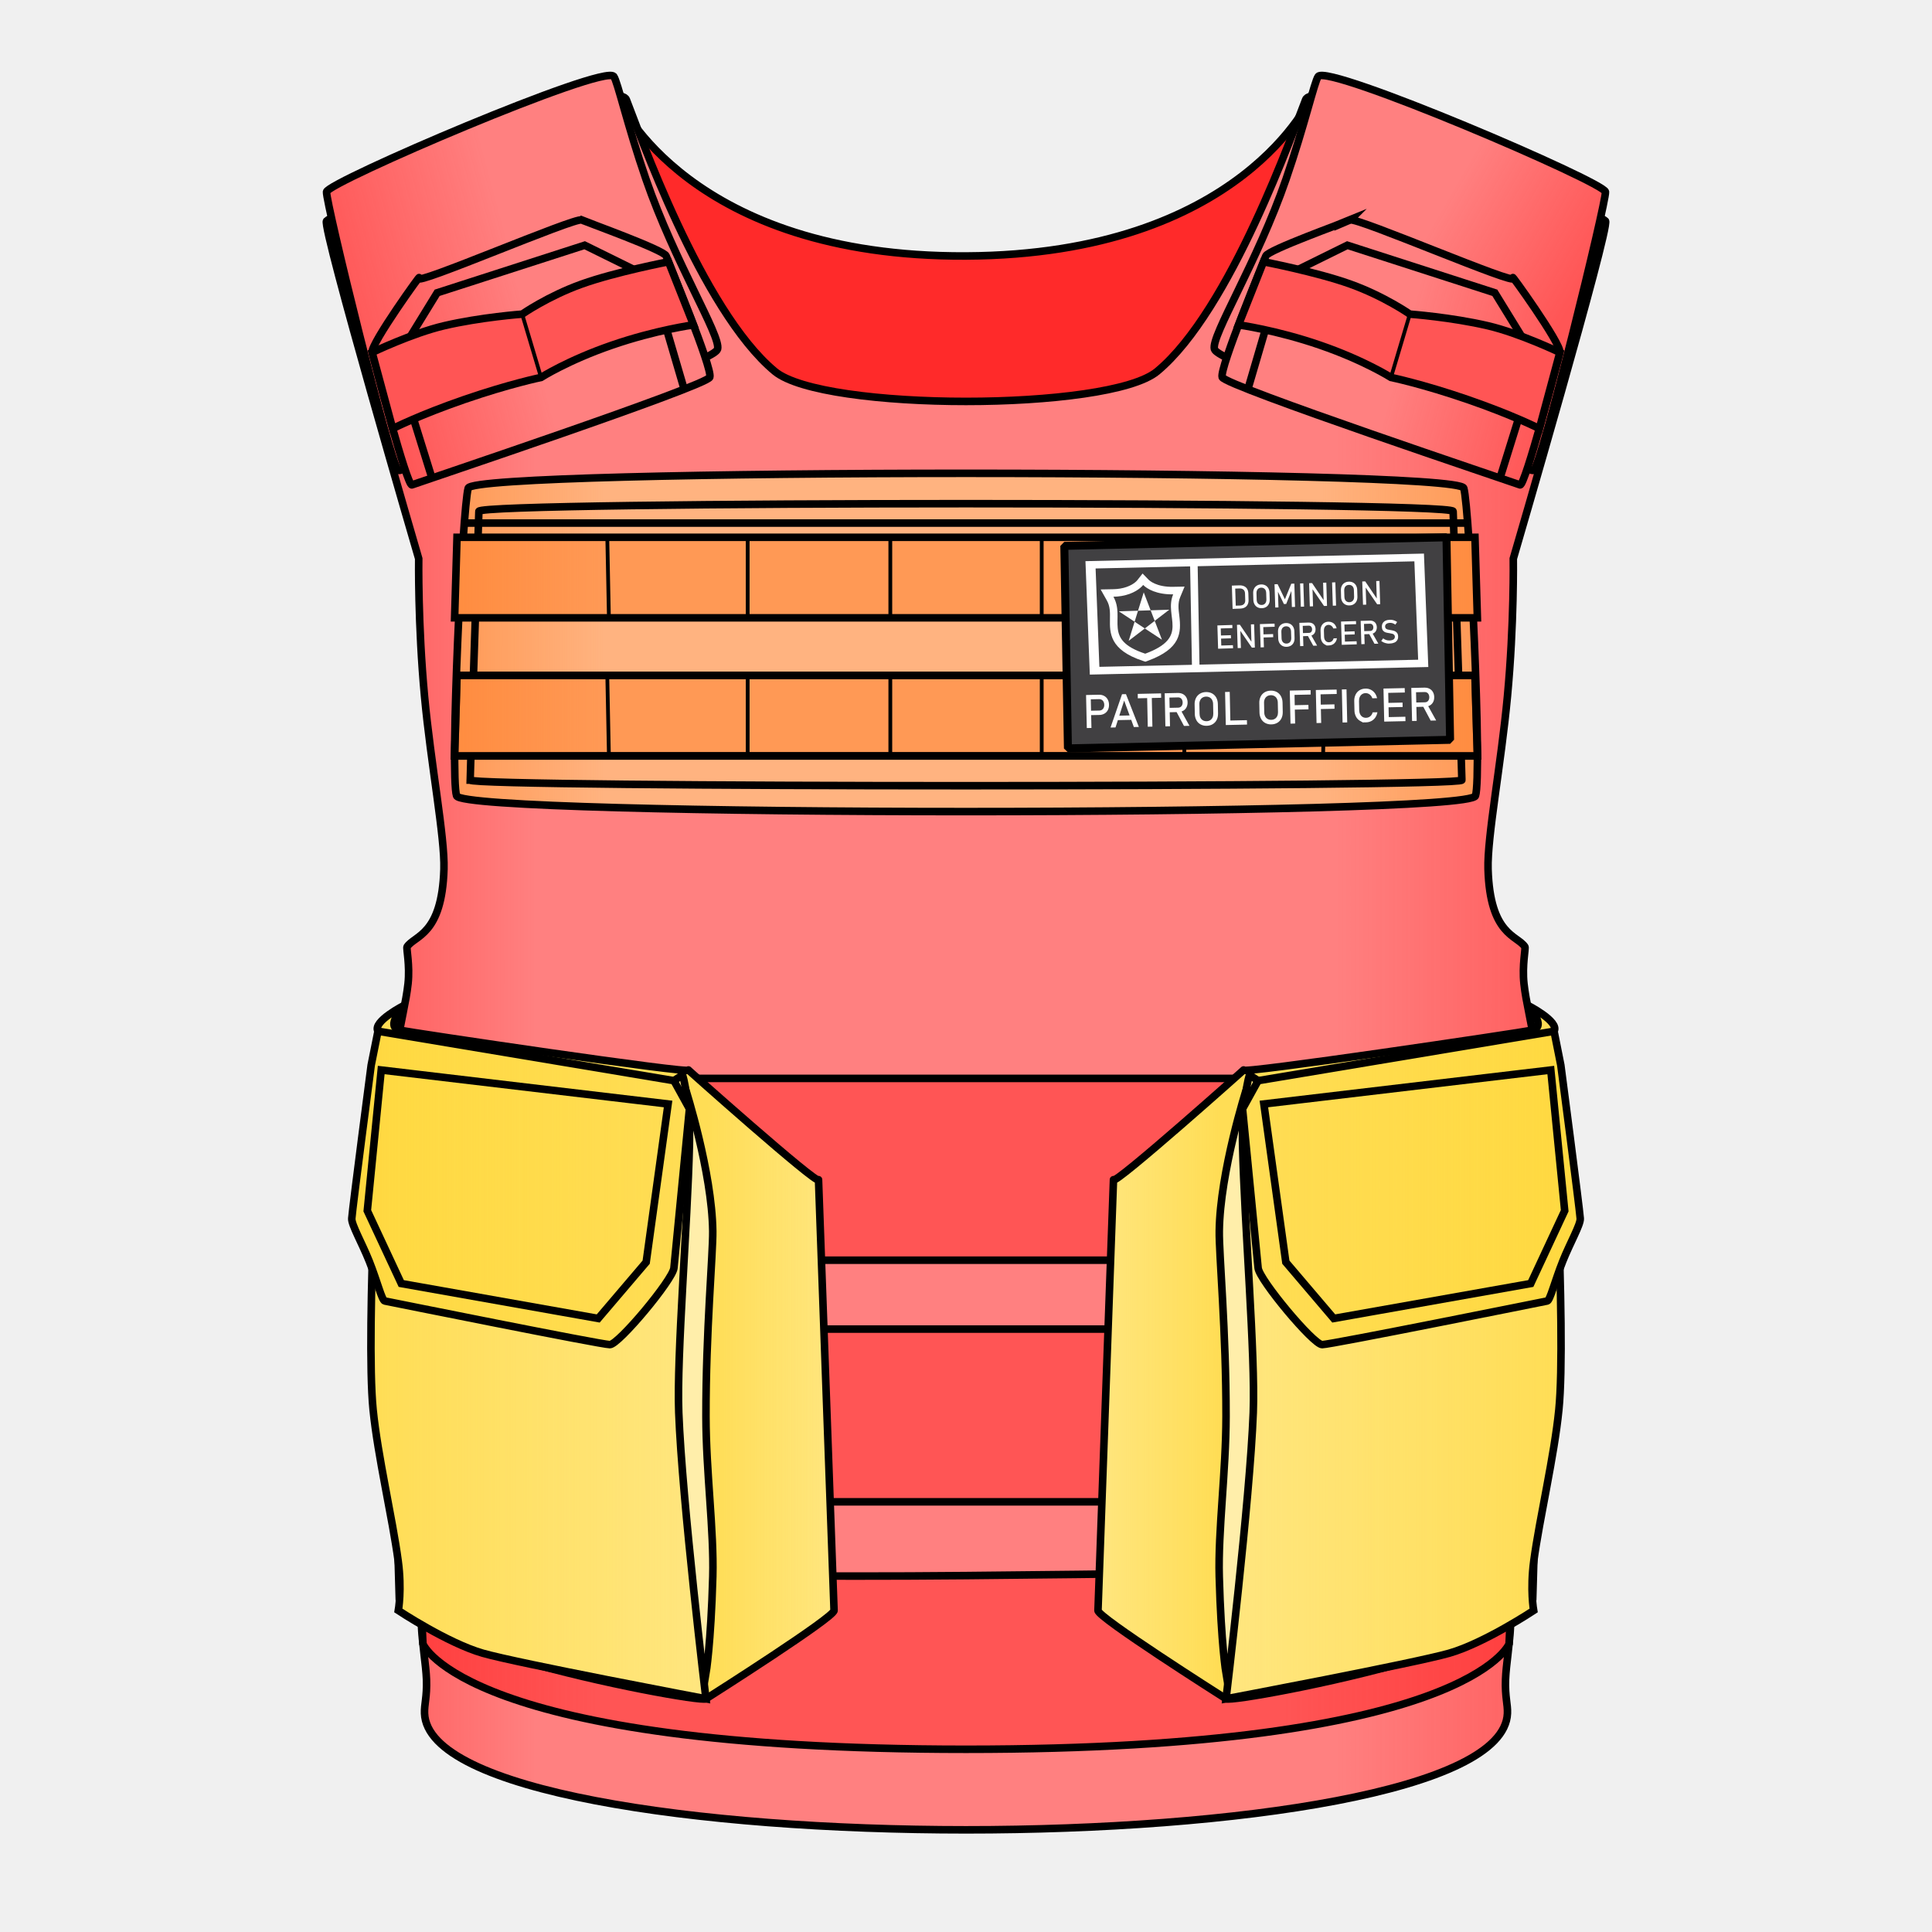
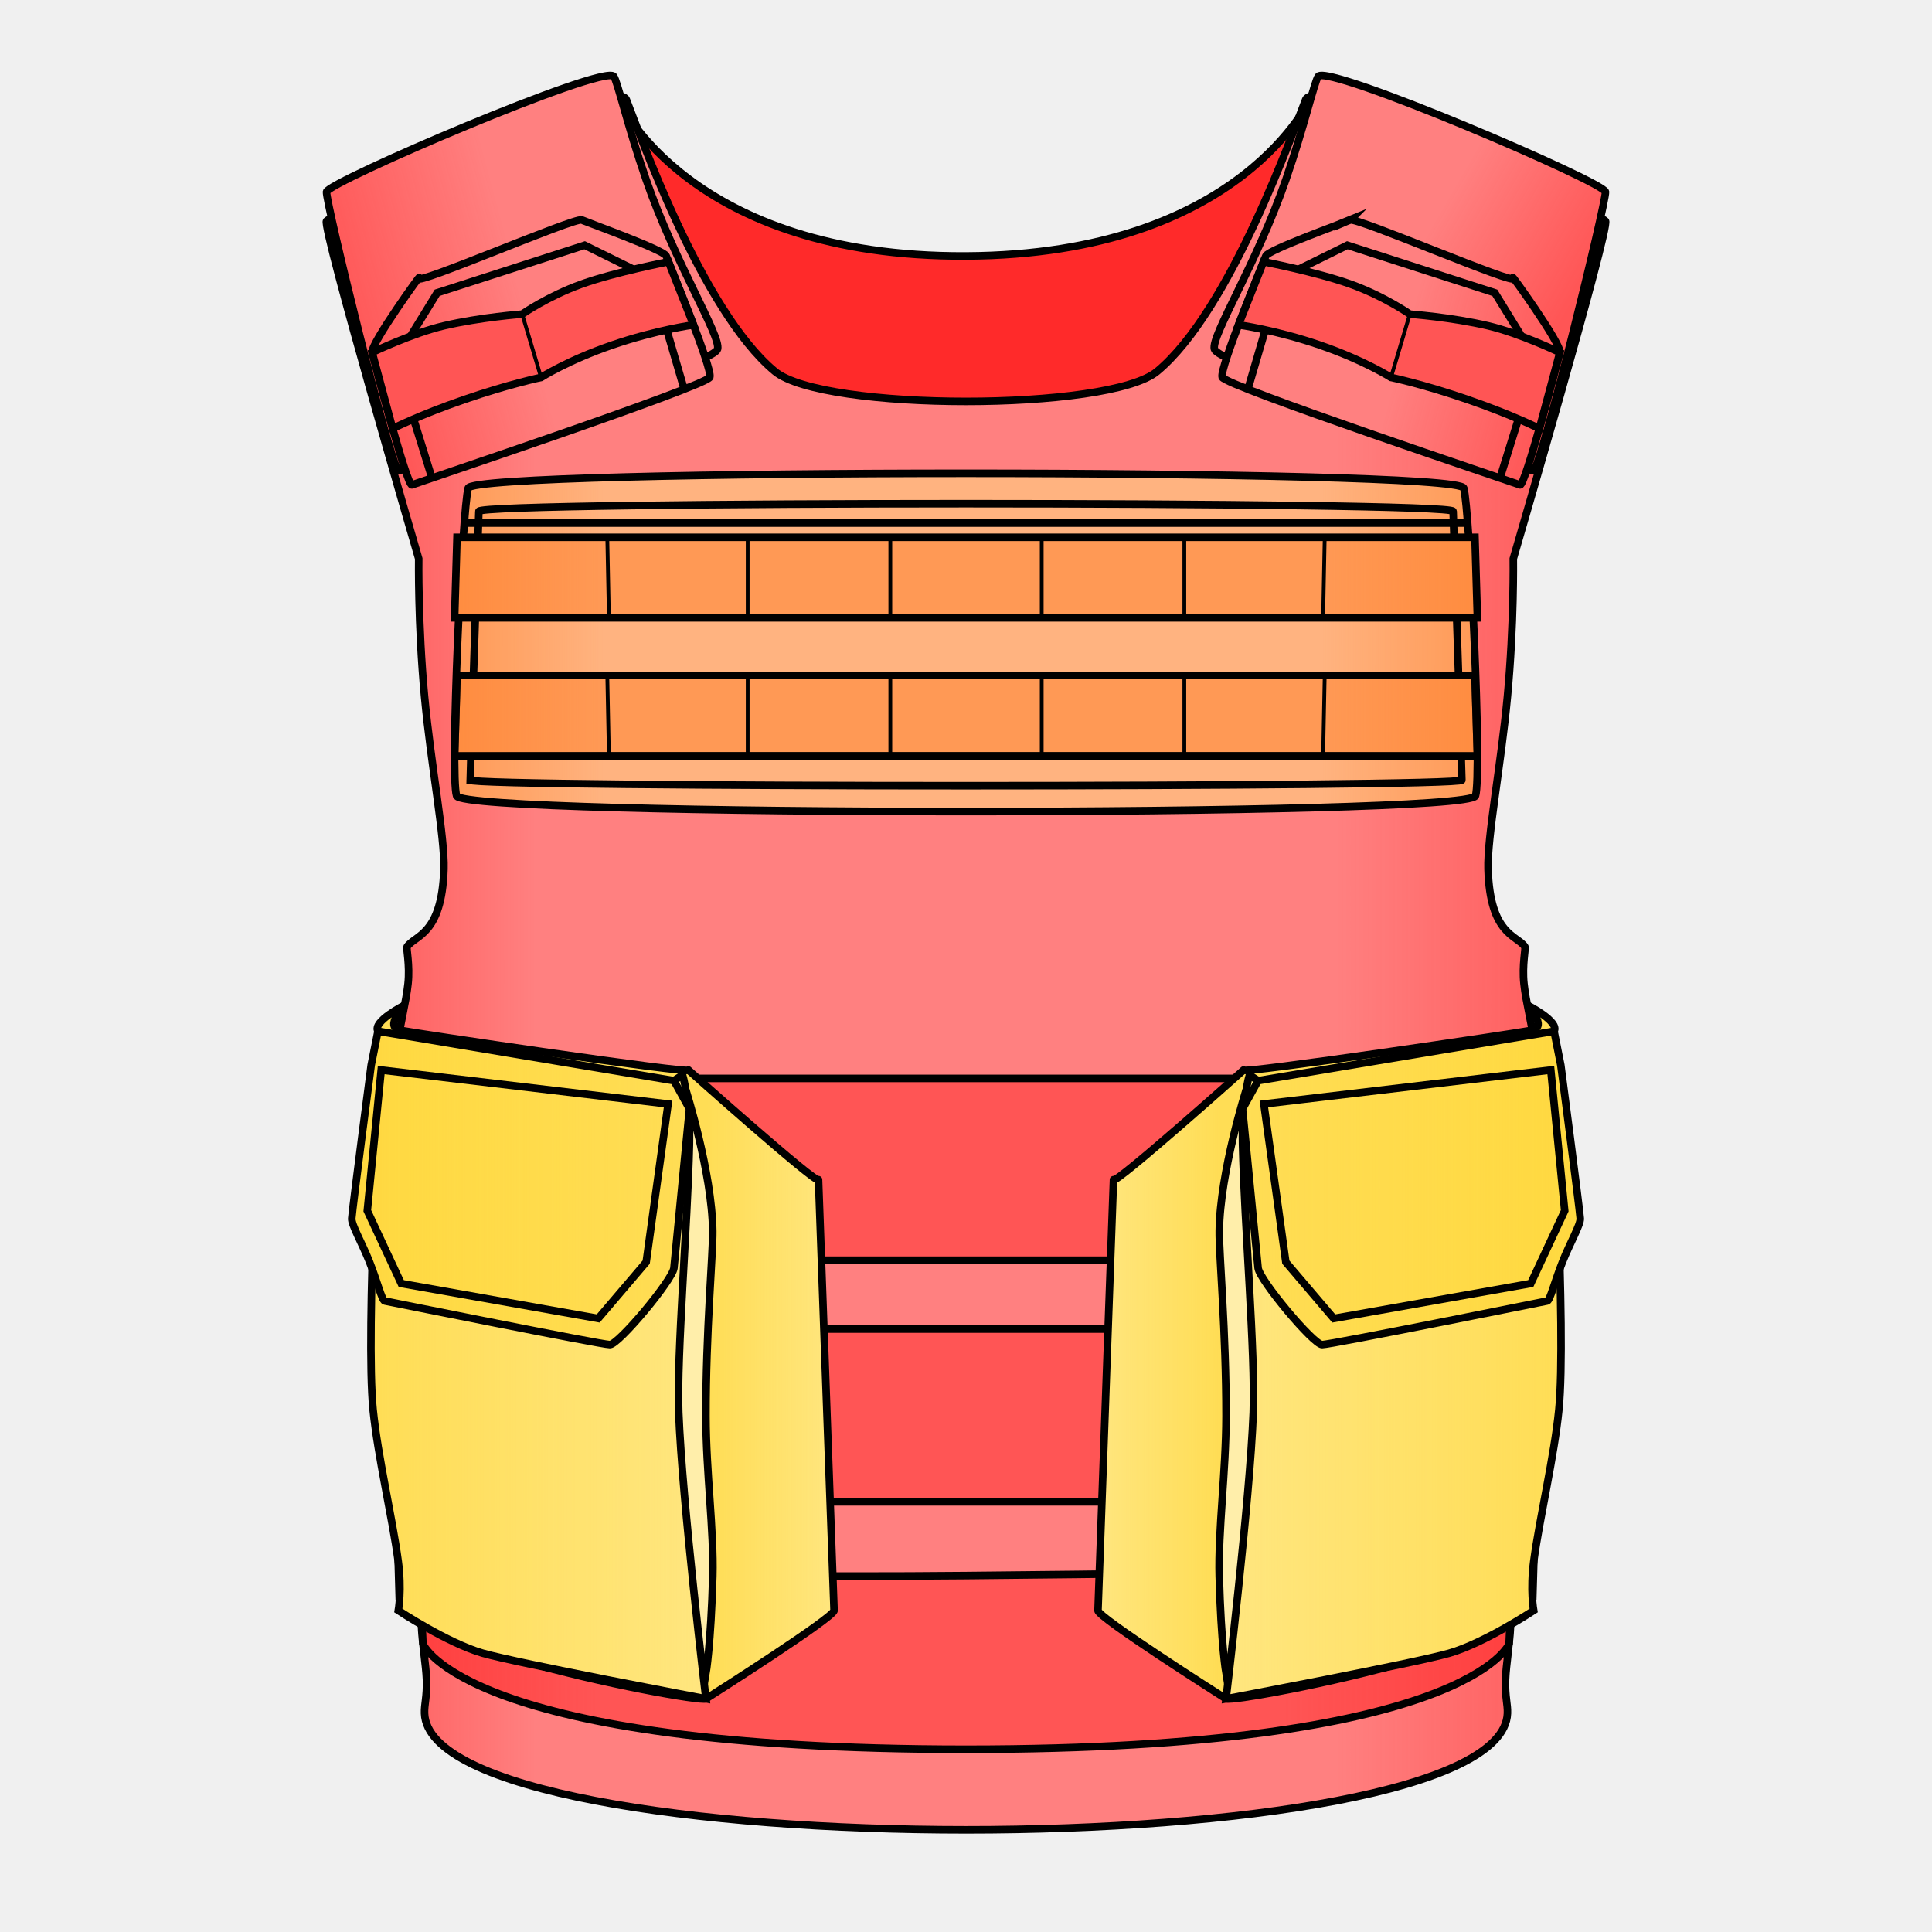
<svg xmlns="http://www.w3.org/2000/svg" xmlns:xlink="http://www.w3.org/1999/xlink" viewBox="0 0 256 256">
  <defs>
    <linearGradient id="innoGrad4">
      <stop offset="0" stop-color="#ff7f2a" stop-opacity=".502" />
      <stop offset=".148" stop-color="#ff7f2a" stop-opacity="0" />
      <stop offset=".846" stop-color="#ff7f2a" stop-opacity="0" />
      <stop offset="1" stop-color="#ff7f2a" stop-opacity=".502" />
    </linearGradient>
    <linearGradient id="innoGrad32">
      <stop offset="0" stop-color="#ffd42a" stop-opacity="0" />
      <stop offset="1" stop-color="#ffd42a" stop-opacity=".502" />
    </linearGradient>
    <linearGradient id="innoGrad22">
      <stop offset="0" stop-color="#ff2a2a" stop-opacity="0" />
      <stop offset="1" stop-color="#ff2a2a" stop-opacity=".502" />
    </linearGradient>
    <linearGradient id="innoGrad3">
      <stop offset="0" stop-color="#ffd42a" stop-opacity=".502" />
      <stop offset="1" stop-color="#ffd42a" stop-opacity="0" />
    </linearGradient>
    <linearGradient id="innoGrad2">
      <stop offset="0" stop-color="#ff2a2a" stop-opacity=".502" />
      <stop offset="1" stop-color="#ff2a2a" stop-opacity="0" />
    </linearGradient>
    <linearGradient id="innoGrad1">
      <stop offset="0" stop-color="#ff2a2a" stop-opacity=".502" />
      <stop offset=".165" stop-color="#ff2a2a" stop-opacity="0" />
      <stop offset=".788" stop-color="#ff2a2a" stop-opacity="0" />
      <stop offset="1" stop-color="#ff2a2a" stop-opacity=".502" />
    </linearGradient>
    <linearGradient id="linearGradient917" x1="42.743" x2="213.257" y1="127.593" y2="127.593" gradientUnits="userSpaceOnUse" xlink:href="#innoGrad1" />
    <linearGradient id="linearGradient944" x1="55.062" x2="200.932" y1="219.753" y2="219.753" gradientUnits="userSpaceOnUse" xlink:href="#innoGrad1" />
    <linearGradient id="linearGradient967" x1="42.764" x2="66.632" y1="36.169" y2="29.773" gradientUnits="userSpaceOnUse" xlink:href="#innoGrad2" />
    <linearGradient id="linearGradient998" x1="48.799" x2="69.431" y1="46.691" y2="41.163" gradientUnits="userSpaceOnUse" xlink:href="#innoGrad2" />
    <linearGradient id="linearGradient1021" x1="93.599" x2="111.016" y1="179.185" y2="179.185" gradientUnits="userSpaceOnUse" xlink:href="#innoGrad3" />
    <linearGradient id="linearGradient1044" x1="48.648" x2="94.119" y1="183.096" y2="183.096" gradientUnits="userSpaceOnUse" xlink:href="#innoGrad3" />
    <linearGradient id="linearGradient1067" x1="46.109" x2="91.869" y1="157.369" y2="157.369" gradientUnits="userSpaceOnUse" xlink:href="#innoGrad3" />
    <linearGradient id="linearGradient1090" x1="190.556" x2="208.897" y1="28.64" y2="39.229" gradientUnits="userSpaceOnUse" xlink:href="#innoGrad22" />
    <linearGradient id="linearGradient1121" x1="182.285" x2="202.978" y1="59.717" y2="65.262" gradientUnits="userSpaceOnUse" xlink:href="#innoGrad22" />
    <linearGradient id="linearGradient1144" x1="144.989" x2="161.638" y1="179.185" y2="179.185" gradientUnits="userSpaceOnUse" xlink:href="#innoGrad32" />
    <linearGradient id="linearGradient1175" x1="161.879" x2="207.352" y1="183.096" y2="183.096" gradientUnits="userSpaceOnUse" xlink:href="#innoGrad32" />
    <linearGradient id="linearGradient1206" x1="164.13" x2="209.893" y1="157.369" y2="157.369" gradientUnits="userSpaceOnUse" xlink:href="#innoGrad32" />
    <linearGradient id="linearGradient1229" x1="59.74" x2="196.265" y1="85.129" y2="85.129" gradientUnits="userSpaceOnUse" xlink:href="#innoGrad4" />
    <linearGradient id="linearGradient1256" x1="59.725" x2="196.276" y1="76.532" y2="76.532" gradientUnits="userSpaceOnUse" xlink:href="#innoGrad4" />
    <linearGradient id="linearGradient1288" x1="59.725" x2="196.276" y1="94.831" y2="94.831" gradientUnits="userSpaceOnUse" xlink:href="#innoGrad4" />
  </defs>
  <g>
    <path fill="#ff2a2a" stroke="#000" stroke-miterlimit="10" d="M82.049 13.346S71.126 58.046 128 56.79c56.875-1.256 45.774-44.038 45.774-44.038S164.687 33.737 128 33.919c-36.682.185-45.951-20.573-45.951-20.573z" />
  </g>
  <g>
    <path fill="#ff8080" d="M56.254 227.032c-.047-1.213.34-2.159.257-4.504-.063-1.853-.593-4.908-.676-7.333-.52-15.583-1.356-42.29-3.451-62.226-1.273-12.088 1.146-17.646 1.685-22.626.263-2.448-.252-4.706-.129-4.891 1.029-1.54 4.622-1.519 4.885-10.283.128-4.231-1.737-13.951-2.571-22.886-.895-9.584-.772-18.26-.772-18.26S42.626 30.052 43.266 29.28c.642-.769 38.235-19.808 39.732-16.07 1.543 3.854 9.9 27.901 19.673 36.002 6.397 5.304 44.255 5.304 50.658 0 9.77-8.101 18.127-32.148 19.674-36.002 1.498-3.738 39.089 15.301 39.73 16.07.646.772-12.214 44.744-12.214 44.744s.124 8.676-.777 18.26c-.833 8.935-2.693 18.655-2.568 22.886.259 8.765 3.856 8.743 4.884 10.283.125.185-.389 2.443-.125 4.891.538 4.98 2.954 10.538 1.687 22.626-2.102 19.936-2.935 46.643-3.457 62.226-.083 2.425-.61 5.48-.672 7.333-.085 2.345.307 3.291.252 4.504-.808 20.582-142.682 20.564-143.489-.001z" />
    <path fill="url(#linearGradient917)" stroke="#000" stroke-miterlimit="10" d="M56.254 227.032c-.047-1.213.34-2.159.257-4.504-.063-1.853-.593-4.908-.676-7.333-.52-15.583-1.356-42.29-3.451-62.226-1.273-12.088 1.146-17.646 1.685-22.626.263-2.448-.252-4.706-.129-4.891 1.029-1.54 4.622-1.519 4.885-10.283.128-4.231-1.737-13.951-2.571-22.886-.895-9.584-.772-18.26-.772-18.26S42.626 30.052 43.266 29.28c.642-.769 38.235-19.808 39.732-16.07 1.543 3.854 9.9 27.901 19.673 36.002 6.397 5.304 44.255 5.304 50.658 0 9.77-8.101 18.127-32.148 19.674-36.002 1.498-3.738 39.089 15.301 39.73 16.07.646.772-12.214 44.744-12.214 44.744s.124 8.676-.777 18.26c-.833 8.935-2.693 18.655-2.568 22.886.259 8.765 3.856 8.743 4.884 10.283.125.185-.389 2.443-.125 4.891.538 4.98 2.954 10.538 1.687 22.626-2.102 19.936-2.935 46.643-3.457 62.226-.083 2.425-.61 5.48-.672 7.333-.085 2.345.307 3.291.252 4.504-.808 20.582-142.682 20.564-143.489-.001z" />
    <path fill="#f55" stroke="#000" stroke-miterlimit="10" d="M92.458 142.894h71.088v24.089H92.458zM95.726 176.11h64.549V199H95.726z" />
    <path fill="#f55" d="M128 231.789c-66.474 0-71.957-13.967-71.957-13.967l-.457-10.08s31.527 1.419 72.414 1.031c40.887-.39 72.409-1.031 72.409-1.031l-.448 10.08s-5.49 13.967-71.961 13.967z" />
    <path fill="url(#linearGradient944)" stroke="#000" stroke-miterlimit="10" d="M128 231.789c-66.474 0-71.957-13.967-71.957-13.967l-.457-10.08s31.527 1.419 72.414 1.031c40.887-.39 72.409-1.031 72.409-1.031l-.448 10.08s-5.49 13.967-71.961 13.967z" />
    <path fill="#ff8080" d="M43.267 25.422c-.128 1.289 8.487 36.39 9.516 36.902.575.29 12.304-4.712 23.015-8.486 8.425-2.968 18.946-6.339 19.285-7.584.472-1.726-5.686-11.486-9.487-22.498-2.437-7.051-3.768-12.983-4.27-13.631-1.283-1.674-37.93 14.013-38.059 15.297z" />
    <path fill="url(#linearGradient967)" stroke="#000" stroke-miterlimit="10" d="M43.267 25.422c-.128 1.289 8.487 36.39 9.516 36.902.575.29 12.304-4.712 23.015-8.486 8.425-2.968 18.946-6.339 19.285-7.584.472-1.726-5.686-11.486-9.487-22.498-2.437-7.051-3.768-12.983-4.27-13.631-1.283-1.674-37.93 14.013-38.059 15.297z" />
    <path fill="#ff8080" d="M77.083 29.149c.908.388 10.909 3.985 11.187 4.762.277.771 6.174 14.912 5.785 16.07-.388 1.158-38.829 14.015-39.475 14.27-.641.259-5.012-16.456-5.27-17.549-.256-1.093 6.881-10.965 6.171-9.834-.706 1.129 20.695-8.1 21.602-7.719z" />
    <path fill="url(#linearGradient998)" stroke="#000" stroke-miterlimit="10" d="M77.083 29.149c.908.388 10.909 3.985 11.187 4.762.277.771 6.174 14.912 5.785 16.07-.388 1.158-38.829 14.015-39.475 14.27-.641.259-5.012-16.456-5.27-17.549-.256-1.093 6.881-10.965 6.171-9.834-.706 1.129 20.695-8.1 21.602-7.719z" />
    <path fill="none" stroke="#000" stroke-miterlimit="10" d="M57.236 63.344l-4.839-15.549 5.53-8.999 19.543-6.3 8.871 4.372 4.315 14.707" />
    <path fill="#f55" stroke="#000" stroke-miterlimit="10" d="M49.311 46.702l2.721 10.089s3.5-1.784 9.494-3.852c5.995-2.067 10.165-2.927 10.165-2.927s3.537-2.258 9.379-4.272c5.843-2.017 10.821-2.691 10.821-2.691l-3.312-8.363s-7.024 1.353-11.496 2.953c-4.471 1.599-7.894 3.985-7.894 3.985s-5.507.405-10.365 1.545c-4.187.98-9.513 3.533-9.513 3.533z" />
    <path fill="none" stroke="#000" stroke-miterlimit="10" stroke-width=".5" d="M69.19 41.624l2.501 8.388" />
    <path fill="#ffe680" d="M52.911 211.986l1.029 2.055s6.416 3.427 14.916 5.917c10.743 3.148 24.146 5.486 24.687 5.143.961-.614 17.004-10.806 16.973-11.701-.036-.894-2.09-57.991-2.058-57.085.032.899-17.958-15.146-17.228-14.529.728.615-36.968-4.989-38.263-5.285-2.055-.473.651-3.319.651-3.319s-4.306 2.176-3.533 3.462c.769 1.284 2.826 75.342 2.826 75.342z" />
    <path fill="url(#linearGradient1021)" stroke="#000" stroke-linejoin="bevel" stroke-miterlimit="10" d="M52.911 211.986l1.029 2.055s6.416 3.427 14.916 5.917c10.743 3.148 24.146 5.486 24.687 5.143.961-.614 17.004-10.806 16.973-11.701-.036-.894-2.09-57.991-2.058-57.085.032.899-17.958-15.146-17.228-14.529.728.615-36.968-4.989-38.263-5.285-2.055-.473.651-3.319.651-3.319s-4.306 2.176-3.533 3.462c.769 1.284 2.826 75.342 2.826 75.342z" />
    <path fill="#fea" stroke="#000" stroke-miterlimit="10" d="M90.861 144.375s3.479 10.901 3.583 18.754c.035 2.991-.918 13.341-.902 24.558.011 7.346 1.074 15.134.907 21.213-.25 8.996-.907 12.861-.907 12.861l-7.92-28.42z" />
    <path fill="#ffe680" d="M89.299 143.195l1.156-.766s1.03 3.652.899 9.257c-.248 10.688-1.699 27.82-1.415 35.484.439 11.689 3.602 37.93 3.602 37.93s-24.905-4.7-29.573-6.042c-4.669-1.342-11.187-5.659-11.187-5.659s.495-2.751-.019-6.558c-.763-5.691-2.708-13.892-3.325-20.053-1.027-10.287 1.03-45.787 1.03-45.787z" />
    <path fill="url(#linearGradient1044)" stroke="#000" stroke-miterlimit="10" d="M89.299 143.195l1.156-.766s1.03 3.652.899 9.257c-.248 10.688-1.699 27.82-1.415 35.484.439 11.689 3.602 37.93 3.602 37.93s-24.905-4.7-29.573-6.042c-4.669-1.342-11.187-5.659-11.187-5.659s.495-2.751-.019-6.558c-.763-5.691-2.708-13.892-3.325-20.053-1.027-10.287 1.03-45.787 1.03-45.787z" />
    <path fill="#fd5" d="M89.299 143.195l-39.215-6.553-.901 4.497s-2.443 18.646-2.571 20.318c-.063.79 1.362 3.269 2.314 5.657 1.058 2.651 1.671 5.191 2.058 5.274.728.143 28.671 5.781 29.829 5.781 1.158 0 8.335-8.589 8.487-10.159.15-1.561 2.056-21.084 2.056-21.084z" />
    <path fill="url(#linearGradient1067)" stroke="#000" stroke-miterlimit="10" d="M89.299 143.195l-39.215-6.553-.901 4.497s-2.443 18.646-2.571 20.318c-.063.79 1.362 3.269 2.314 5.657 1.058 2.651 1.671 5.191 2.058 5.274.728.143 28.671 5.781 29.829 5.781 1.158 0 8.335-8.589 8.487-10.159.15-1.561 2.056-21.084 2.056-21.084z" />
-     <path fill="none" stroke="#000" stroke-miterlimit="10" d="M48.669 160.428l4.5 9.646 26.098 4.629 6.355-7.459 2.903-20.96-38.012-4.501z" />
+     <path fill="none" stroke="#000" stroke-miterlimit="10" d="M79.267 174.703l6.355-7.459 2.903-20.96-38.012-4.501-1.844 18.645 4.5 9.646z" />
    <path fill="#ff8080" d="M212.732 25.422c.129 1.289-8.489 36.39-9.518 36.902-.573.29-12.301-4.712-23.014-8.486-8.428-2.968-18.943-6.339-19.284-7.584-.471-1.726 5.686-11.486 9.486-22.498 2.438-7.051 3.77-12.983 4.272-13.631 1.287-1.674 37.93 14.013 38.058 15.297z" />
    <path fill="url(#linearGradient1090)" stroke="#000" stroke-miterlimit="10" d="M212.732 25.422c.129 1.289-8.489 36.39-9.518 36.902-.573.29-12.301-4.712-23.014-8.486-8.428-2.968-18.943-6.339-19.284-7.584-.471-1.726 5.686-11.486 9.486-22.498 2.438-7.051 3.77-12.983 4.272-13.631 1.287-1.674 37.93 14.013 38.058 15.297z" />
    <path fill="#ff8080" d="M178.915 29.149c-.907.388-10.902 3.985-11.186 4.762-.283.771-6.169 14.912-5.783 16.07.382 1.158 38.829 14.015 39.469 14.27.643.259 5.021-16.456 5.272-17.549.262-1.093-6.876-10.965-6.168-9.834.707 1.129-20.698-8.1-21.604-7.719z" />
    <path fill="url(#linearGradient1121)" stroke="#000" stroke-miterlimit="10" d="M178.915 29.149c-.907.388-10.902 3.985-11.186 4.762-.283.771-6.169 14.912-5.783 16.07.382 1.158 38.829 14.015 39.469 14.27.643.259 5.021-16.456 5.272-17.549.262-1.093-6.876-10.965-6.168-9.834.707 1.129-20.698-8.1-21.604-7.719z" />
    <path fill="none" stroke="#000" stroke-miterlimit="10" d="M198.759 63.344l4.846-15.549-5.534-8.999-19.542-6.3-8.865 4.372-4.313 14.707" />
    <path fill="#f55" stroke="#000" stroke-miterlimit="10" d="M206.688 46.702l-2.716 10.089s-3.499-1.784-9.501-3.852c-5.995-2.067-10.16-2.927-10.16-2.927s-3.535-2.258-9.382-4.272c-5.845-2.017-10.82-2.691-10.82-2.691l3.313-8.363s7.023 1.353 11.493 2.953c4.476 1.599 7.896 3.985 7.896 3.985s5.504.405 10.362 1.545c4.189.98 9.515 3.533 9.515 3.533z" />
    <path fill="none" stroke="#000" stroke-miterlimit="10" stroke-width=".5" d="M186.812 41.624l-2.501 8.388" />
    <path fill="#ffe680" d="M203.091 211.986l-1.033 2.055s-6.412 3.427-14.916 5.917c-10.746 3.148-24.147 5.486-24.686 5.143-.965-.614-17.004-10.806-16.967-11.701.028-.894 2.082-57.991 2.054-57.085-.027.899 17.955-15.146 17.229-14.529-.725.615 36.962-4.989 38.264-5.285 2.059-.473-.652-3.319-.652-3.319s4.305 2.176 3.536 3.462c-.773 1.284-2.829 75.342-2.829 75.342z" />
    <path fill="url(#linearGradient1144)" stroke="#000" stroke-linejoin="bevel" stroke-miterlimit="10" d="M203.091 211.986l-1.033 2.055s-6.412 3.427-14.916 5.917c-10.746 3.148-24.147 5.486-24.686 5.143-.965-.614-17.004-10.806-16.967-11.701.028-.894 2.082-57.991 2.054-57.085-.027.899 17.955-15.146 17.229-14.529-.725.615 36.962-4.989 38.264-5.285 2.059-.473-.652-3.319-.652-3.319s4.305 2.176 3.536 3.462c-.773 1.284-2.829 75.342-2.829 75.342z" />
    <path fill="#fea" stroke="#000" stroke-miterlimit="10" d="M165.137 144.375s-3.479 10.901-3.576 18.754c-.046 2.991.913 13.341.896 24.558-.012 7.346-1.067 15.134-.9 21.213.245 8.996.9 12.861.9 12.861l7.924-28.42z" />
    <path fill="#ffe680" d="M166.705 143.195l-1.157-.766s-1.032 3.652-.904 9.257c.251 10.688 1.704 27.82 1.418 35.484-.443 11.689-3.605 37.93-3.605 37.93s24.905-4.7 29.578-6.042c4.666-1.342 11.181-5.659 11.181-5.659s-.494-2.751.018-6.558c.769-5.691 2.714-13.892 3.324-20.053 1.037-10.287-1.028-45.787-1.028-45.787z" />
    <path fill="url(#linearGradient1175)" stroke="#000" stroke-miterlimit="10" d="M166.705 143.195l-1.157-.766s-1.032 3.652-.904 9.257c.251 10.688 1.704 27.82 1.418 35.484-.443 11.689-3.605 37.93-3.605 37.93s24.905-4.7 29.578-6.042c4.666-1.342 11.181-5.659 11.181-5.659s-.494-2.751.018-6.558c.769-5.691 2.714-13.892 3.324-20.053 1.037-10.287-1.028-45.787-1.028-45.787z" />
    <path fill="#fd5" d="M166.705 143.195l39.214-6.553.897 4.497s2.446 18.646 2.574 20.318c.062.79-1.367 3.269-2.315 5.657-1.058 2.651-1.678 5.191-2.06 5.274-.728.143-28.671 5.781-29.826 5.781-1.158 0-8.332-8.589-8.484-10.159-.157-1.561-2.062-21.084-2.062-21.084z" />
    <path fill="url(#linearGradient1206)" stroke="#000" stroke-miterlimit="10" d="M166.705 143.195l39.214-6.553.897 4.497s2.446 18.646 2.574 20.318c.062.79-1.367 3.269-2.315 5.657-1.058 2.651-1.678 5.191-2.06 5.274-.728.143-28.671 5.781-29.826 5.781-1.158 0-8.332-8.589-8.484-10.159-.157-1.561-2.062-21.084-2.062-21.084z" />
-     <path fill="none" stroke="#000" stroke-miterlimit="10" d="M207.331 160.428l-4.497 9.646-26.105 4.629-6.349-7.459-2.912-20.96 38.019-4.501z" />
+     <path fill="none" stroke="#000" stroke-miterlimit="10" d="M176.729 174.703l-6.349-7.459-2.912-20.96 38.019-4.501 1.844 18.645-4.497 9.646z" />
    <path fill="#ffb380" d="M60.5 105.453c-.902-2.787.77-38.158 1.54-40.775.772-2.615 131.153-2.615 131.917 0 .775 2.617 2.447 37.988 1.551 40.775-.905 2.784-134.11 2.784-135.008 0z" />
    <path fill="url(#linearGradient1229)" stroke="#000" stroke-miterlimit="10" d="M60.5 105.453c-.902-2.787.77-38.158 1.54-40.775.772-2.615 131.153-2.615 131.917 0 .775 2.617 2.447 37.988 1.551 40.775-.905 2.784-134.11 2.784-135.008 0z" />
    <path fill="none" stroke="#000" stroke-miterlimit="10" d="M62.297 103.365c0-.993 1.114-34.263 1.157-35.613.044-1.352 129.049-1.352 129.094 0 .039 1.35 1.157 34.62 1.157 35.613 0 .994-131.408.994-131.408 0z" />
-     <path fill="#f95" d="M60.24 81.867l.316-10.671h134.885l.32 10.671z" />
-     <path fill="url(#linearGradient1256)" stroke="#000" stroke-miterlimit="10" d="M60.556 71.196h134.885l.32 10.671H60.24z" />
+     <path fill="#f95" d="M195.441 71.196l.32 10.671H60.24l.316-10.671z" />
+     <path fill="url(#linearGradient1256)" stroke="#000" stroke-miterlimit="10" d="M195.761 81.867H60.24l.316-10.671h134.885z" />
    <path fill="none" stroke="#000" stroke-miterlimit="10" stroke-width=".5" d="M80.469 71.196l.215 10.671M99.072 71.196v10.671M117.972 71.196v10.671M175.531 71.196l-.213 10.671M156.93 71.196v10.671M138.032 71.196v10.671" />
    <path fill="none" stroke="#000" stroke-miterlimit="10" d="M194.35 69.309H61.655" />
-     <path fill="#f95" stroke="#000" stroke-miterlimit="10" d="M60.24 100.167l.316-10.671h134.885l.32 10.671z" />
-     <path fill="url(#linearGradient1288)" stroke="#000" stroke-miterlimit="10" d="M60.556 89.496h134.885l.32 10.671H60.24z" />
+     <path fill="#f95" stroke="#000" stroke-miterlimit="10" d="M195.441 89.496l.32 10.671H60.24l.316-10.671z" />
+     <path fill="url(#linearGradient1288)" stroke="#000" stroke-miterlimit="10" d="M195.761 100.167H60.24l.316-10.671h134.885z" />
    <path fill="none" stroke="#000" stroke-miterlimit="10" stroke-width=".5" d="M80.469 89.496l.215 10.671M99.072 89.496v10.671M117.972 89.496v10.671M175.531 89.496l-.213 10.671M156.93 89.496v10.671M138.032 89.496v10.671" />
  </g>
-   <g>
-     <path fill="#414042" stroke="#000" stroke-linejoin="bevel" stroke-miterlimit="10" stroke-width="1.059" d="M139.836 74.136h50.65v26.839h-50.65z" transform="matrix(.99975 -.02242 .01784 .99984 -.096 1.342)" />
-     <g stroke-miterlimit="10">
-       <path fill="#414042" stroke="#414042" d="M146.75 63.486h35v15.715h-35z" transform="matrix(-1.30606 .0292 -.03826 -.9966 383.77 147.68)" />
-       <path fill="none" stroke="#fff" d="M147.597 64.301h33.341v14.081h-33.341z" transform="matrix(-1.30606 .0292 -.03826 -.9966 383.816 147.672)" />
-     </g>
-     <g fill="#fff">
-       <path d="M187.003 91.153l.615-.014c.038 1.753.062 2.63.103 4.382-.246.005-.369.01-.615.014-.04-1.753-.065-2.629-.103-4.382zm.315 1.94l1.494-.033a.57.57 0 0 0 .31-.09.556.556 0 0 0 .202-.245.815.815 0 0 0 .066-.358.833.833 0 0 0-.084-.355.548.548 0 0 0-.212-.236.572.572 0 0 0-.313-.077l-1.494.034-.014-.585 1.472-.032c.253-.005.476.042.67.143.193.1.344.245.453.434.11.19.168.411.174.662.006.251-.04.472-.142.667-.102.195-.25.347-.44.455a1.348 1.348 0 0 1-.656.17c-.588.013-.883.021-1.47.033l-.016-.587zm1.203.424l.61-.152 1.17 2.102-.73.016-1.05-1.966zM183.318 91.237l.616-.014c.036 1.752.058 2.627.097 4.38l-.615.014c-.039-1.753-.062-2.628-.098-4.38zm.3-.006l2.513-.055c.005.234.01.351.014.585l-2.513.055c-.005-.234-.01-.35-.015-.585zm.042 1.912l2.183-.047c.005.234.01.35.015.584-.874.02-1.31.028-2.185.047l-.013-.584zm.04 1.883l2.52-.055.013.584-2.518.055c-.005-.234-.01-.35-.015-.584zM180.578 95.723l-.35-.194a1.374 1.374 0 0 1-.549-.562 1.863 1.863 0 0 1-.207-.853c-.01-.48-.018-.72-.028-1.202a1.86 1.86 0 0 1 .173-.863c.122-.25.293-.444.521-.585.228-.14.492-.214.795-.22a1.463 1.463 0 0 1 1.236.591c.145.193.244.418.3.677l-.628.014a.975.975 0 0 0-.515-.604.85.85 0 0 0-.378-.08.855.855 0 0 0-.467.141.86.86 0 0 0-.305.368c-.072.157-.104.34-.1.547l.026 1.202c.005.205.046.385.124.54a.848.848 0 0 0 .32.356.86.86 0 0 0 .473.117.888.888 0 0 0 .682-.337.95.95 0 0 0 .182-.384l.63-.013a1.7 1.7 0 0 1-.272.69c-.138.2-.31.355-.519.467a1.515 1.515 0 0 1-.688.177l-.456.01zM178.513 95.724l-.615.012c-.038-1.753-.06-2.627-.096-4.38l.615-.013c.036 1.752.058 2.628.096 4.381zM174.353 91.43l.615-.014c.034 1.752.058 2.627.096 4.38l-.615.013c-.038-1.753-.062-2.628-.096-4.38zm.303-.006c.982-.02 1.474-.03 2.456-.052l.011.583-2.455.054-.012-.585zm.041 1.952l2.125-.046.011.584-2.123.045-.013-.583zM170.903 91.506l.615-.014c.034 1.752.057 2.627.095 4.38l-.615.014c-.038-1.753-.06-2.628-.095-4.38zm.302-.007c.982-.02 1.475-.032 2.457-.053l.011.584-2.454.053-.014-.584zm.043 1.951l2.123-.046.013.584c-.85.02-1.275.028-2.125.046-.005-.233-.006-.35-.01-.584zM167.654 95.803a1.365 1.365 0 0 1-.554-.555 1.802 1.802 0 0 1-.212-.844l-.024-1.242a1.8 1.8 0 0 1 .174-.853c.122-.247.3-.438.53-.577.23-.138.496-.21.802-.218.305-.007.577.055.813.183.235.128.416.313.55.554.131.241.205.522.212.843l.025 1.242c.007.321-.052.606-.174.853a1.378 1.378 0 0 1-.527.578 1.6 1.6 0 0 1-.804.218 1.582 1.582 0 0 1-.81-.182zm1.273-.556a.82.82 0 0 0 .311-.354c.072-.15.107-.325.104-.52-.01-.514-.018-.77-.028-1.284a1.148 1.148 0 0 0-.126-.518.823.823 0 0 0-.326-.34.926.926 0 0 0-.48-.112.928.928 0 0 0-.475.133.831.831 0 0 0-.31.354 1.14 1.14 0 0 0-.104.521l.027 1.284c.004.197.047.37.126.518a.812.812 0 0 0 .325.34.928.928 0 0 0 .481.111.916.916 0 0 0 .475-.133zM162.33 91.692l.615-.014c.033 1.751.055 2.627.095 4.38l-.615.013c-.04-1.75-.063-2.628-.096-4.379zm.387 3.788c1.003-.02 1.503-.032 2.506-.054.005.234.011.351.016.584l-2.506.055c-.006-.233-.012-.35-.016-.585zM159.08 95.987a1.357 1.357 0 0 1-.553-.553 1.804 1.804 0 0 1-.209-.844 259.45 259.45 0 0 1-.025-1.24 1.79 1.79 0 0 1 .174-.852c.122-.247.3-.44.53-.579.23-.138.496-.212.802-.218.305-.006.576.054.812.183.234.13.418.313.551.554.132.241.202.522.21.844l.024 1.242c.007.321-.05.605-.172.853a1.372 1.372 0 0 1-.528.577c-.23.14-.5.211-.806.218a1.597 1.597 0 0 1-.81-.185zm1.273-.555a.827.827 0 0 0 .313-.353c.072-.15.105-.325.102-.52l-.027-1.283a1.16 1.16 0 0 0-.124-.52.824.824 0 0 0-.325-.339.924.924 0 0 0-.48-.112.927.927 0 0 0-.475.132.826.826 0 0 0-.314.354 1.135 1.135 0 0 0-.1.523l.026 1.283c.004.197.042.368.121.516a.815.815 0 0 0 .33.34c.14.077.3.114.48.11a.914.914 0 0 0 .473-.13zM154.33 91.863l.611-.014c.033 1.752.054 2.63.092 4.382l-.614.014c-.038-1.754-.056-2.63-.089-4.382zm.304 1.94c.598-.014.896-.022 1.494-.035a.555.555 0 0 0 .513-.336.818.818 0 0 0 .067-.358.832.832 0 0 0-.08-.355.55.55 0 0 0-.528-.312l-1.493.033-.012-.583 1.471-.033c.253-.005.477.042.67.142.194.1.345.245.454.434.11.19.167.41.172.66.005.251-.045.474-.147.668a1.093 1.093 0 0 1-.437.454c-.189.108-.41.165-.66.17l-1.47.033-.014-.583zm1.204.422c.243-.06.364-.09.607-.152l1.165 2.102-.725.016-1.047-1.966zM150.755 91.943l3.092-.066.012.584-3.093.067c-.006-.235-.007-.352-.01-.585zm1.245.33c.246-.005.37-.006.615-.012.031 1.608.048 2.413.083 4.021l-.613.014c-.035-1.609-.054-2.415-.085-4.023zM148.675 91.988l.521-.01c.682 1.737 1.024 2.605 1.708 4.343-.266.006-.397.01-.663.015-.517-1.402-.77-2.105-1.285-3.507-.457 1.424-.688 2.136-1.144 3.56l-.66.014c.607-1.767.913-2.649 1.523-4.415zm-.812 2.852l2.305-.049.012.585-2.305.048-.012-.584zM143.907 92.092l.615-.014.1 4.38-.615.013-.1-4.379zm.364 2.087l1.401-.028a.65.65 0 0 0 .346-.1.621.621 0 0 0 .23-.273.9.9 0 0 0 .074-.394.9.9 0 0 0-.093-.397.623.623 0 0 0-.237-.26.643.643 0 0 0-.352-.088l-1.403.03c-.005-.234-.01-.35-.015-.584l1.385-.03c.261-.005.491.046.691.153.201.107.358.261.472.461.113.2.174.433.18.7.006.267-.043.503-.148.707a1.155 1.155 0 0 1-.454.48 1.392 1.392 0 0 1-.685.18l-1.38.028-.012-.585z" />
-     </g>
-     <g fill="#fff">
-       <path d="M183.927 85.28l-.203-.035a1.658 1.658 0 0 1-.375-.117 1.684 1.684 0 0 1-.33-.2l.26-.34c.12.097.25.17.394.216.143.047.298.07.464.063.223-.008.39-.055.513-.142a.403.403 0 0 0 .174-.358l.004-.002a.36.36 0 0 0-.096-.25.502.502 0 0 0-.22-.134 2.585 2.585 0 0 0-.348-.073c-.006 0-.004-.002-.01-.001-.005 0-.013 0-.016-.003-.015-.001-.018-.002-.03-.005a3.243 3.243 0 0 1-.506-.104.718.718 0 0 1-.34-.234c-.097-.115-.147-.28-.156-.497v-.004a.892.892 0 0 1 .113-.491.807.807 0 0 1 .368-.323c.162-.076.36-.117.59-.125.11-.004.217.005.323.027.108.02.214.053.32.096.104.045.206.1.31.17-.096.141-.14.211-.235.352a1.37 1.37 0 0 0-.353-.182.987.987 0 0 0-.354-.054c-.21.007-.375.054-.489.14a.414.414 0 0 0-.165.364v.002a.35.35 0 0 0 .1.248c.062.059.14.1.23.127.09.025.216.051.38.076.005 0 .009.003.014.003.007 0 .011.001.017.003l.025.005h.024c.186.029.347.075.474.122.127.048.23.13.32.243.087.114.135.273.142.475v.005a.872.872 0 0 1-.12.488.817.817 0 0 1-.375.315 1.584 1.584 0 0 1-.606.127l-.232.008zM180.293 82.271l.43-.014c.039 1.234.06 1.853.098 3.087-.175.006-.26.01-.434.014-.04-1.234-.055-1.853-.094-3.087zm.229 1.366c.42-.014.634-.019 1.052-.032a.42.42 0 0 0 .217-.067.373.373 0 0 0 .142-.173.566.566 0 0 0 .042-.253.542.542 0 0 0-.06-.25.394.394 0 0 0-.372-.216l-1.053.034c-.003-.165-.007-.247-.01-.412l1.037-.033a.959.959 0 0 1 .473.094.765.765 0 0 1 .322.305.97.97 0 0 1 .127.462.973.973 0 0 1-.1.474.753.753 0 0 1-.305.32.948.948 0 0 1-.462.127l-1.037.033c-.004-.165-.008-.247-.013-.413zm.853.289l.426-.11.837 1.471-.511.016c-.302-.55-.452-.824-.752-1.377zM177.693 82.359c.174-.005.26-.009.434-.015l.098 3.085-.433.013c-.038-1.233-.06-1.849-.1-3.083zm.21-.008l1.771-.054c.004.165.01.246.016.41l-1.772.056-.015-.412zm.046 1.348c.614-.018.926-.03 1.542-.049.003.165.008.247.012.412l-1.54.047c-.007-.167-.01-.245-.014-.41zm.04 1.325l1.77-.056c.004.165.012.246.016.41l-1.772.057a21.27 21.27 0 0 1-.015-.41zM175.798 85.536s-.085-.044-.248-.134a.965.965 0 0 1-.388-.392 1.304 1.304 0 0 1-.154-.6l-.029-.844a1.324 1.324 0 0 1 .114-.61.953.953 0 0 1 .363-.416c.16-.1.344-.153.561-.161.177-.006.34.027.491.097a1 1 0 0 1 .386.308c.104.134.177.293.218.474-.18.006-.268.012-.446.017a.696.696 0 0 0-.367-.423.61.61 0 0 0-.594.047.603.603 0 0 0-.213.264.86.86 0 0 0-.068.385c.012.338.015.507.026.846.003.144.036.27.093.38a.584.584 0 0 0 .564.33.644.644 0 0 0 .264-.068c.081-.041.147-.1.209-.177a.635.635 0 0 0 .126-.27l.445-.016c-.03.183-.09.346-.186.487a1.02 1.02 0 0 1-.364.334 1.08 1.08 0 0 1-.484.13l-.32.012zM172.172 82.53c.174-.006.259-.01.434-.015.04 1.235.058 1.854.099 3.088l-.43.013c-.038-1.234-.064-1.852-.103-3.087zm.233 1.365c.422-.015.637-.022 1.056-.035a.4.4 0 0 0 .214-.064.395.395 0 0 0 .14-.175.56.56 0 0 0 .043-.252.552.552 0 0 0-.062-.249.39.39 0 0 0-.15-.164.408.408 0 0 0-.223-.054l-1.048.035c-.003-.165-.01-.248-.015-.412l1.037-.035c.18-.005.338.027.477.095a.76.76 0 0 1 .321.304c.078.132.12.287.126.464a.974.974 0 0 1-.098.472.762.762 0 0 1-.306.322.948.948 0 0 1-.462.124l-1.037.034c-.001-.165-.006-.247-.013-.41zm.853.29c.17-.045.258-.067.43-.11l.837 1.472-.512.014c-.3-.551-.454-.828-.755-1.376zM169.92 85.583a.99.99 0 0 1-.394-.39 1.246 1.246 0 0 1-.155-.593c-.013-.35-.016-.522-.028-.872-.008-.226.031-.428.115-.602a.972.972 0 0 1 .372-.41c.16-.099.342-.151.56-.158a1.13 1.13 0 0 1 .575.122.976.976 0 0 1 .391.386c.097.168.148.365.153.592.012.35.015.527.026.876.01.225-.028.425-.112.6a.96.96 0 0 1-.365.412c-.164.1-.353.152-.567.16a1.106 1.106 0 0 1-.571-.123zm.893-.4a.572.572 0 0 0 .213-.251.817.817 0 0 0 .072-.37c-.011-.362-.017-.541-.03-.902a.78.78 0 0 0-.092-.363.558.558 0 0 0-.23-.237.662.662 0 0 0-.342-.075.634.634 0 0 0-.328.095.581.581 0 0 0-.222.252.807.807 0 0 0-.067.368c.013.361.015.544.028.905a.783.783 0 0 0 .092.36.574.574 0 0 0 .235.241.637.637 0 0 0 .338.072.654.654 0 0 0 .333-.096zM166.945 82.697l.432-.013c.039 1.234.057 1.851.098 3.085l-.435.014c-.036-1.236-.057-1.854-.095-3.086zm.212-.007l1.728-.055c.003.165.01.247.014.412l-1.728.056c-.007-.166-.011-.25-.014-.413zm.043 1.373l1.494-.046c.003.165.01.248.014.413-.597.018-.897.025-1.494.045-.004-.167-.01-.247-.014-.412zM163.904 82.793l.39-.011 1.584 2.335-.052.056-.073-2.441c.171-.006.254-.006.424-.01l.097 3.083-.396.011c-.633-.92-.945-1.38-1.578-2.3.022-.022.028-.034.05-.056.029.962.044 1.44.077 2.404l-.428.012c-.038-1.234-.056-1.85-.095-3.083zM161.31 82.873l.432-.013.096 3.085-.433.014c-.04-1.233-.056-1.851-.095-3.086zm.208-.005c.708-.022 1.061-.035 1.77-.058.005.165.006.248.01.413-.708.021-1.06.033-1.77.056-.002-.164-.007-.246-.01-.41zm.04 1.345c.615-.018.926-.027 1.54-.047.005.165.011.247.014.411l-1.54.05c-.004-.163-.008-.246-.014-.414zm.042 1.33l1.77-.056c.005.165.012.245.016.41l-1.772.056c-.004-.164-.007-.246-.014-.41zM180.505 77.05c.158-.005.237-.009.393-.013.634.934.946 1.404 1.581 2.338-.02.023-.025.033-.046.055l-.076-2.44c.171-.006.255-.007.427-.011l.094 3.08c-.158.005-.238.01-.395.013-.633-.92-.947-1.381-1.578-2.303l.051-.056c.029.962.046 1.444.076 2.406-.172.004-.256.009-.428.014-.041-1.232-.06-1.85-.099-3.083zM178.247 80.1a.971.971 0 0 1-.394-.388 1.256 1.256 0 0 1-.153-.593c-.011-.35-.012-.524-.024-.873-.008-.227.03-.43.114-.604a.947.947 0 0 1 .365-.409c.16-.099.35-.153.567-.16.214-.006.407.034.572.122.166.089.3.22.391.388.095.169.148.366.153.593.012.35.014.525.026.875.007.225-.031.427-.115.6a.949.949 0 0 1-.367.414c-.161.1-.35.151-.566.158a1.097 1.097 0 0 1-.569-.122zm.894-.401a.568.568 0 0 0 .216-.251.785.785 0 0 0 .068-.37c-.01-.361-.017-.542-.028-.903a.78.78 0 0 0-.09-.364.584.584 0 0 0-.235-.238.65.65 0 0 0-.337-.073.644.644 0 0 0-.335.094.556.556 0 0 0-.215.251.828.828 0 0 0-.072.37l.028.904c.004.14.038.26.092.363a.57.57 0 0 0 .232.239c.097.054.211.08.336.076a.628.628 0 0 0 .34-.098zM177.035 80.247c-.174.005-.258.006-.432.012-.039-1.234-.06-1.848-.096-3.083.174-.005.26-.008.434-.015.036 1.235.055 1.852.094 3.086zM173.465 77.271c.156-.005.237-.006.393-.01.632.935.947 1.402 1.58 2.336l-.05.056c-.03-.975-.042-1.463-.071-2.438.172-.005.255-.01.426-.014.036 1.233.054 1.85.093 3.083l-.395.011-1.578-2.3c.022-.023.027-.035.049-.059l.074 2.406-.43.011c-.04-1.234-.054-1.85-.091-3.082zM172.798 80.381c-.174.005-.26.007-.435.014l-.095-3.085.43-.012c.038 1.234.06 1.85.1 3.083zM171.101 77.346c.162-.004.243-.008.406-.013.036 1.235.056 1.85.095 3.084l-.422.014c-.029-.925-.042-1.383-.072-2.307l.023.133c-.281.708-.42 1.062-.703 1.77l-.304.011c-.324-.672-.484-1.007-.81-1.68.007-.07.009-.108.014-.18.027.925.043 1.385.073 2.309l-.423.013-.096-3.081c.164-.005.245-.01.407-.015.39.802.58 1.204.969 2.008l.843-2.066zM166.621 80.467a.979.979 0 0 1-.39-.389 1.267 1.267 0 0 1-.155-.59c-.013-.35-.013-.526-.024-.874-.01-.226.028-.426.113-.6a.963.963 0 0 1 .37-.414c.16-.1.347-.151.564-.158a1.11 1.11 0 0 1 .575.122.975.975 0 0 1 .39.387c.095.169.147.368.153.594l.028.874c.008.226-.031.426-.115.602a.953.953 0 0 1-.367.412c-.164.1-.348.15-.565.156a1.133 1.133 0 0 1-.577-.122zm.897-.399a.585.585 0 0 0 .215-.253.78.78 0 0 0 .07-.368c-.012-.362-.018-.541-.028-.903a.803.803 0 0 0-.09-.364.578.578 0 0 0-.234-.238.64.64 0 0 0-.339-.074.654.654 0 0 0-.333.094.575.575 0 0 0-.217.251.81.81 0 0 0-.072.37l.027.905c.004.139.035.26.09.363a.58.58 0 0 0 .239.237.641.641 0 0 0 .338.075.631.631 0 0 0 .334-.095zM163.229 77.596c.174-.005.255-.006.43-.013l.096 3.083-.429.013c-.04-1.233-.059-1.85-.097-3.083zm.377 2.661c.28-.009.423-.011.702-.02.226-.008.401-.074.521-.196.12-.122.178-.289.17-.505-.01-.363-.017-.543-.028-.906-.008-.216-.075-.38-.203-.495-.13-.114-.308-.169-.536-.162l-.699.024a21.491 21.491 0 0 1-.011-.414l.688-.02c.247-.009.453.031.633.11.178.082.315.201.411.362.097.162.15.363.16.596.01.35.015.522.027.871.008.234-.037.437-.123.606a.884.884 0 0 1-.384.389c-.173.091-.385.14-.63.147l-.687.022c-.005-.163-.004-.245-.01-.409z" />
-     </g>
-     <path fill="none" stroke="#fff" d="M158.192 74.72l.257 14.033" />
-     <path fill="#fff" fill-rule="evenodd" d="M151.55 78.49l-1.993 6.42 5.378-4.12-6.681.216 5.713 3.764z" />
-     <g>
-       <path fill="#fff" d="M151.476 77.51c.505.52 1.798 1.283 3.974 1.244-1.254 3.025 2.266 5.659-3.699 7.864-5.743-1.89-2.583-4.64-4.216-7.547a7.247 7.247 0 0 0 1.07-.098c1.596-.27 2.524-1.022 2.87-1.463m-.077-1.517l-.71.9c-.24.306-.984.882-2.25 1.095-.294.05-.604.078-.924.084l-1.672.033.82 1.458c.44.783.427 1.56.413 2.462-.029 1.821-.065 4.087 4.364 5.545l.332.109.329-.122c4.337-1.604 4.448-3.66 4.16-5.99-.108-.848-.207-1.649.117-2.429l.587-1.41-1.528.028c-2.22.04-3.141-.842-3.24-.942z" />
-     </g>
-   </g>
</svg>
